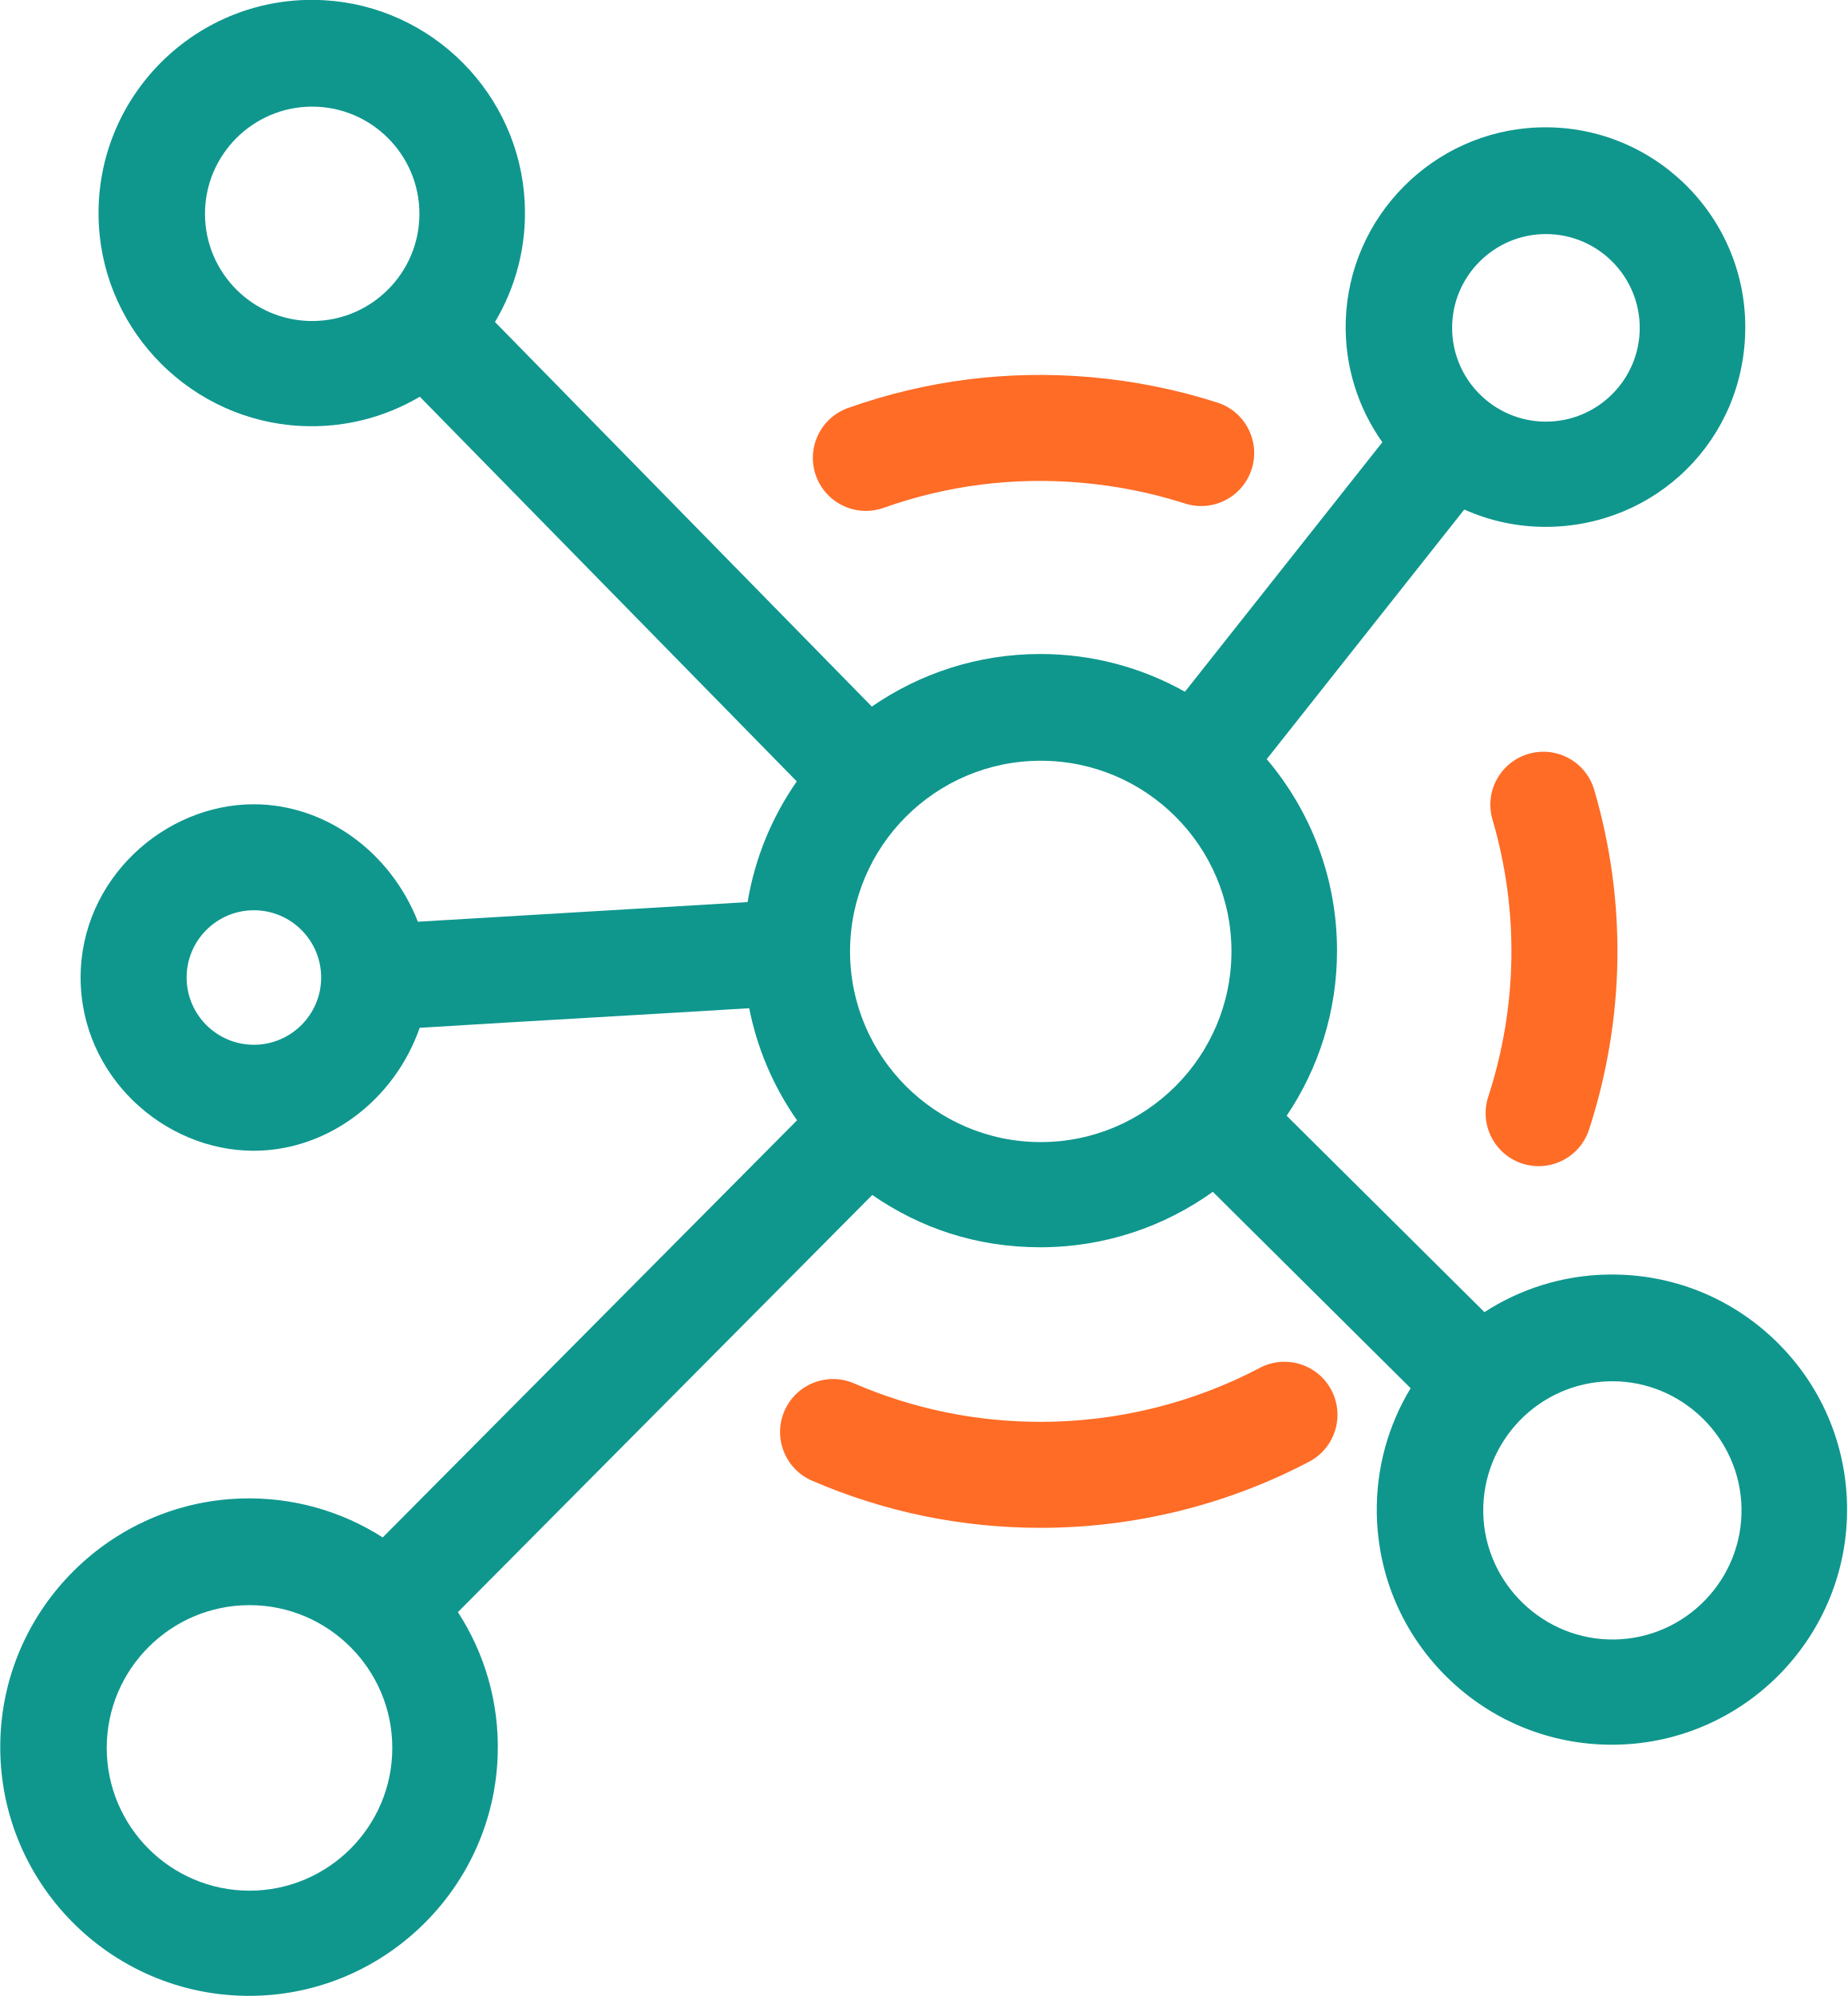
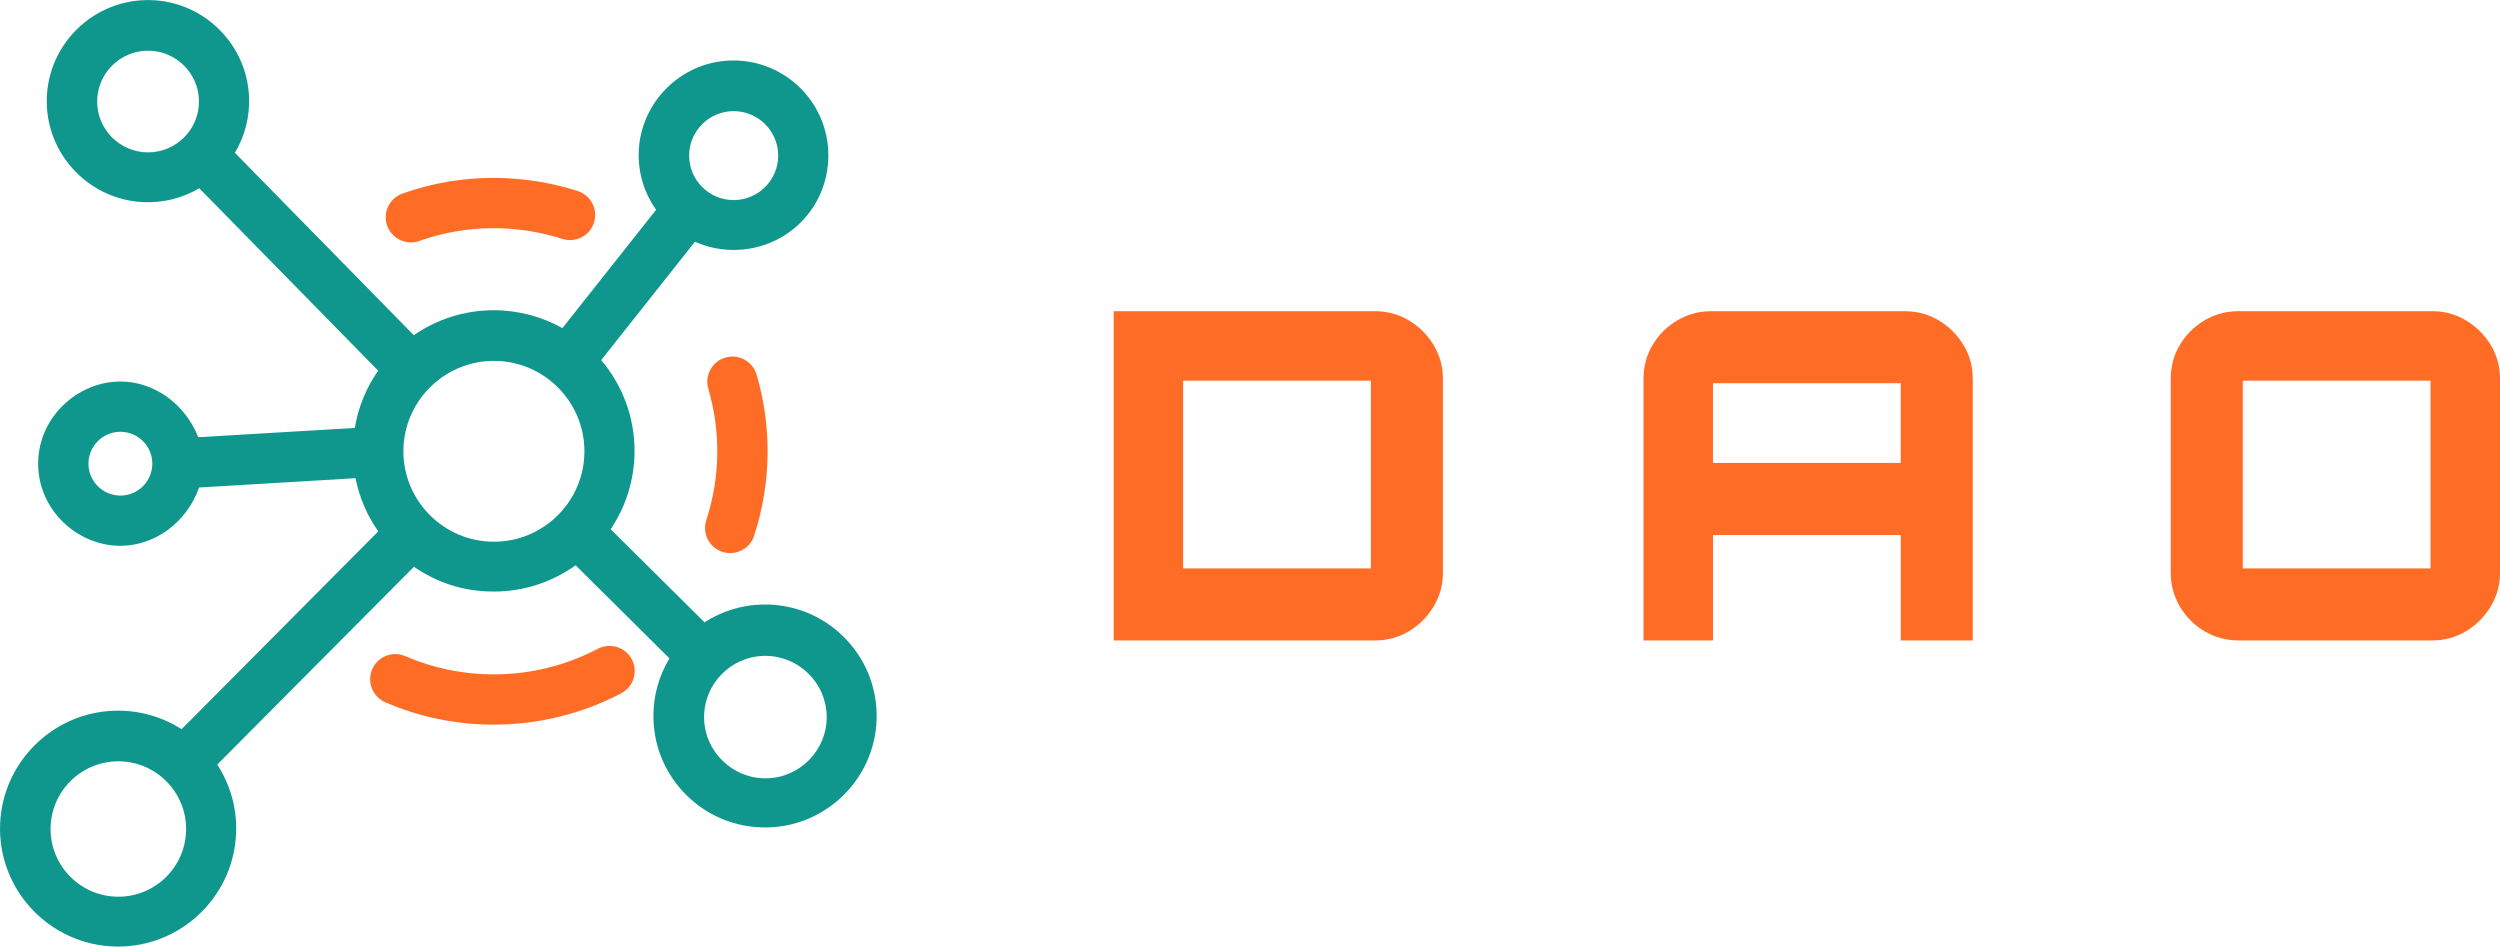
- <svg xmlns="http://www.w3.org/2000/svg" id="a" viewBox="0 0 1774 1916">
+ <svg xmlns="http://www.w3.org/2000/svg" id="a" viewBox="0 0 972 368">
  <defs>
    <clipPath id="b">
-       <rect width="1774" height="1916" style="fill:none; stroke-width:0px;" />
+       <rect width="341" height="368" style="fill:none; stroke-width:0px;" />
    </clipPath>
  </defs>
-   <path d="m728.34,914.61c-.1-19.01,1.75-35.73,4.16-49.53l-331.29,19.7c-26.66-67.97-89.79-112.7-157.46-112.74-85.94-.07-166.36,71.9-166.36,166.3s79.96,166.41,166.36,166.3c69.7-.08,134.31-47.29,159.19-118.03,105.51-6.52,225.09-13.14,330.6-19.66-2.81-14.39-5.09-32.08-5.2-52.34Zm-484.59,88.28c-35.61,0-64.58-28.96-64.58-64.56s28.98-64.56,64.58-64.56,64.58,28.96,64.58,64.56-28.97,64.56-64.58,64.56Z" style="fill:#0f978e; stroke-width:0px;" />
+   <path d="m139.96,175.72c-.02-3.65.34-6.86.8-9.51l-63.68,3.78c-5.13-13.05-17.26-21.65-30.27-21.66-16.52-.01-31.98,13.81-31.98,31.94s15.37,31.96,31.98,31.94c13.4-.02,25.82-9.08,30.6-22.67,20.28-1.25,43.27-2.52,63.55-3.78-.54-2.76-.98-6.16-1-10.05Zm-93.15,16.96c-6.85,0-12.42-5.56-12.42-12.4s5.57-12.4,12.42-12.4,12.41,5.56,12.41,12.4-5.57,12.4-12.41,12.4Z" style="fill:#0f978e; stroke-width:0px;" />
  <g style="clip-path:url(#b);">
-     <path d="m1182.29,913.28c0-100.92-82.14-183.02-183.09-183.02s-183.09,82.1-183.09,183.02,82.14,183.03,183.09,183.03,183.09-82.11,183.09-183.03Zm-464.29-48.8c7.17-41.95,23.54-80.79,46.96-114.4l-361.9-369.25c-33.3,19.64-72.57,30.19-114.41,28.05-103.98-5.33-188.05-89.01-193.74-192.92C88.26,94.02,189.06-6.64,311.07.21c104.08,5.85,187.72,90.21,192.71,194.32,2.01,41.94-8.72,81.26-28.57,114.55l361.83,369.19c45.97-31.81,101.72-50.48,161.74-50.48,50.38,0,97.74,13.16,138.85,36.2l189.52-239.48c-23.16-32.7-36.39-72.89-35.14-116.2,2.92-100.36,83.96-182.16,184.33-185.97,109.14-4.13,199.25,83.42,199.25,191.63s-86.06,191.77-191.82,191.77c-27.75,0-54.13-5.98-77.97-16.63l-189.64,239.61c42.06,49.63,67.48,113.81,67.48,183.8,0,58.64-17.81,113.18-48.34,158.52l189.88,188.5c34.2-22.15,74.78-35.32,118.44-36.08,61.05-1.01,118.67,21.98,162.11,64.6,42.54,41.74,66.53,97.53,67.56,157.11,2.17,124.41-97.32,227.42-221.8,229.59-1.33.02-2.68.03-3.99.03-59.47,0-115.64-22.96-158.11-64.64-42.53-41.73-66.52-97.53-67.56-157.11-.77-44.01,11.2-85.34,32.48-120.47l-189.9-188.52c-46.7,33.49-103.92,53.23-165.65,53.23s-115.43-18.55-161.32-50.2l-397.8,400.43c25.46,39.24,39.73,86.38,38.2,136.88-3.73,124.41-103.72,225.81-228.12,231.24-140.05,6.11-255.33-109.1-249.26-249.1,5.39-124.04,106.29-223.89,230.41-228.07,50.31-1.7,97.34,12.25,136.57,37.35l397.77-400.4c-22.52-32.16-38.55-69.16-46.21-109.1-2.8-14.39-5.09-32.08-5.2-52.34-.1-19.01,1.75-35.73,4.17-49.54v.04ZM299.74,102.36c-56.77,0-102.93,46.15-102.93,102.9s46.16,102.89,102.93,102.89,102.93-46.16,102.93-102.89-46.16-102.9-102.93-102.9Zm1274.52,212.35c0-49.63-40.4-90.03-90.06-90.03s-90.06,40.38-90.06,90.03,40.4,90.03,90.06,90.03,90.06-40.38,90.06-90.03Zm-24.09,1259.08c68.35-1.2,122.99-57.77,121.81-126.1-1.17-67.15-56.77-121.79-123.91-121.79-.73,0-1.49,0-2.22.02-68.36,1.2-123,57.75-121.82,126.08,1.18,67.9,58.08,122.98,126.15,121.77l-.02.02Zm-1310.61,241.1c75.6,0,137.08-61.48,137.08-137.04s-61.5-137.04-137.08-137.04-137.09,61.48-137.09,137.04,61.5,137.04,137.09,137.04Z" style="fill:#0f978e; stroke-width:0px;" />
+     <path d="m227.22,175.46c0-19.38-15.79-35.15-35.19-35.15s-35.19,15.77-35.19,35.15,15.79,35.16,35.19,35.16,35.19-15.77,35.19-35.16Zm-89.22-9.38c1.38-8.06,4.53-15.52,9.03-21.97l-69.56-70.92c-6.4,3.77-13.95,5.8-21.99,5.39-19.98-1.02-36.15-17.09-37.24-37.05C16.95,18.11,36.33-1.22,59.78.09c20.01,1.13,36.08,17.33,37.04,37.32.39,8.05-1.68,15.61-5.49,22l69.55,70.91c8.84-6.11,19.55-9.7,31.09-9.7,9.68,0,18.79,2.53,26.69,6.95l36.43-45.99c-4.45-6.28-6.99-14-6.76-22.32.56-19.28,16.14-34.99,35.43-35.72,20.98-.79,38.3,16.02,38.3,36.81s-16.55,36.83-36.88,36.83c-5.33,0-10.41-1.15-14.99-3.19l-36.45,46.02c8.08,9.54,12.97,21.86,12.97,35.3,0,11.27-3.42,21.74-9.29,30.45l36.5,36.2c6.57-4.26,14.38-6.78,22.77-6.93,11.73-.19,22.81,4.22,31.16,12.41,8.18,8.02,12.79,18.73,12.99,30.18.42,23.9-18.71,43.68-42.64,44.09-.26,0-.52,0-.77,0-11.43,0-22.23-4.41-30.39-12.41-8.18-8.02-12.79-18.73-12.99-30.18-.15-8.45,2.16-16.39,6.24-23.14l-36.5-36.2c-8.98,6.43-19.98,10.22-31.84,10.22s-22.19-3.56-31.01-9.64l-76.47,76.91c4.9,7.54,7.64,16.59,7.34,26.29-.71,23.9-19.94,43.38-43.85,44.42-26.92,1.17-49.08-20.96-47.91-47.84,1.04-23.82,20.43-43.01,44.29-43.81,9.67-.32,18.71,2.35,26.26,7.18l76.46-76.91c-4.33-6.18-7.41-13.28-8.89-20.95-.54-2.77-.98-6.16-1-10.05-.02-3.65.34-6.86.8-9.52h0ZM57.57,19.71c-10.91,0-19.79,8.86-19.79,19.77s8.88,19.76,19.79,19.76,19.79-8.86,19.79-19.76-8.88-19.77-19.79-19.77Zm244.99,40.79c0-9.53-7.77-17.29-17.31-17.29s-17.31,7.76-17.31,17.29,7.77,17.29,17.31,17.29,17.31-7.76,17.31-17.29Zm-4.56,242.11c13.14-.23,23.64-11.09,23.42-24.22-.22-12.9-10.91-23.39-23.82-23.39h-.43c-13.14.23-23.65,11.09-23.42,24.22.23,13.04,11.16,23.62,24.24,23.39h0Zm-251.99,46.03c14.53,0,26.35-11.81,26.35-26.32s-11.82-26.32-26.35-26.32-26.35,11.81-26.35,26.32,11.82,26.32,26.35,26.32Z" style="fill:#0f978e; stroke-width:0px;" />
  </g>
-   <path d="m820.02,1327.95c56.63,24.48,116.91,36.91,179.18,36.91,73.23,0,145.95-17.9,210.26-51.79,24.87-13.09,55.65-3.56,68.74,21.29,13.1,24.86,3.57,55.61-21.3,68.72-78.88,41.55-168,63.52-257.7,63.52-76.25,0-150.13-15.23-219.59-45.27-25.79-11.15-37.66-41.09-26.51-66.89,11.15-25.78,41.11-37.64,66.91-26.49Zm612.89-541.16c25.55,87.22,24.14,179.21-4.09,266.03-8.69,26.72,5.93,55.42,32.67,64.1,5.22,1.7,10.52,2.51,15.74,2.51,21.46,0,41.4-13.66,48.39-35.16,34.57-106.36,36.29-219.13,4.96-326.07-7.9-26.96-36.16-42.41-63.14-34.53-26.97,7.89-42.44,36.15-34.53,63.11Zm-231.25-336.38c8.58-26.75-6.16-55.4-32.92-63.97-39.16-12.56-79.98-20.77-121.31-24.39-79.8-6.97-158.24,2.96-233.16,29.56-26.49,9.4-40.33,38.48-30.93,64.96,7.41,20.85,27.03,33.86,47.97,33.86,5.64,0,11.4-.94,17.02-2.93,61.06-21.68,125.08-29.8,190.24-24.08,33.8,2.97,67.13,9.66,99.09,19.9,26.76,8.59,55.42-6.14,63.99-32.9l.02-.02Z" style="fill:#ff6c26; stroke-width:0px;" />
+   <path d="m157.58,255.11c10.88,4.7,22.47,7.09,34.44,7.09,14.07,0,28.05-3.44,40.41-9.95,4.78-2.51,10.7-.68,13.22,4.09,2.52,4.77.68,10.68-4.1,13.2-15.16,7.98-32.29,12.2-49.53,12.2-14.66,0-28.86-2.92-42.21-8.69-4.96-2.14-7.23-7.9-5.09-12.85,2.15-4.95,7.9-7.23,12.86-5.09Zm117.81-103.94c4.91,16.75,4.64,34.42-.79,51.09-1.67,5.14,1.14,10.65,6.28,12.31,1,.33,2.02.48,3.03.48,4.13,0,7.96-2.63,9.3-6.76,6.65-20.43,6.98-42.08.96-62.63-1.52-5.18-6.95-8.15-12.14-6.64-5.18,1.52-8.16,6.95-6.64,12.13Zm-44.45-64.61c1.65-5.14-1.19-10.64-6.33-12.29-7.53-2.41-15.38-3.99-23.32-4.68-15.34-1.34-30.42.57-44.82,5.68-5.09,1.81-7.75,7.39-5.94,12.48,1.42,4.01,5.19,6.5,9.22,6.5,1.08,0,2.19-.18,3.27-.56,11.74-4.16,24.04-5.72,36.57-4.63,6.49.57,12.9,1.85,19.05,3.82,5.15,1.65,10.66-1.18,12.3-6.32h0Z" style="fill:#ff6c26; stroke-width:0px;" />
+   <path d="m433,249V121h101.52c4.85,0,9.26,1.19,13.23,3.56,3.98,2.37,7.18,5.55,9.61,9.52,2.42,3.97,3.64,8.38,3.64,13.25v75.37c0,4.74-1.22,9.13-3.64,13.16-2.43,4.02-5.63,7.22-9.61,9.59-3.97,2.37-8.38,3.56-13.23,3.56h-101.52Zm27-28h73v-73h-73v73Z" style="fill:#ff6c26; stroke-width:0px;" />
+   <path d="m639,249v-101.67c0-4.87,1.19-9.28,3.56-13.25,2.37-3.98,5.56-7.15,9.59-9.52,4.04-2.37,8.42-3.56,13.17-3.56h75.21c4.85,0,9.26,1.19,13.23,3.56,3.98,2.37,7.18,5.55,9.61,9.52,2.42,3.97,3.64,8.38,3.64,13.25v101.67h-28v-41h-73v41h-27Zm27-69h73v-31h-73v31Z" style="fill:#ff6c26; stroke-width:0px;" />
+   <path d="m870.31,249c-4.74,0-9.13-1.19-13.17-3.56-4.02-2.37-7.22-5.56-9.59-9.59-2.37-4.03-3.56-8.42-3.56-13.16v-75.37c0-4.87,1.19-9.28,3.56-13.25,2.37-3.98,5.56-7.15,9.59-9.52,4.04-2.37,8.42-3.56,13.17-3.56h75.38c4.74,0,9.09,1.19,13.06,3.56,3.98,2.37,7.18,5.55,9.61,9.52,2.42,3.97,3.64,8.38,3.64,13.25v75.37c0,4.74-1.22,9.13-3.64,13.16-2.43,4.02-5.63,7.22-9.61,9.59-3.97,2.37-8.32,3.56-13.06,3.56h-75.38Zm1.69-28h73v-73h-73v73Z" style="fill:#ff6c26; stroke-width:0px;" />
</svg>
